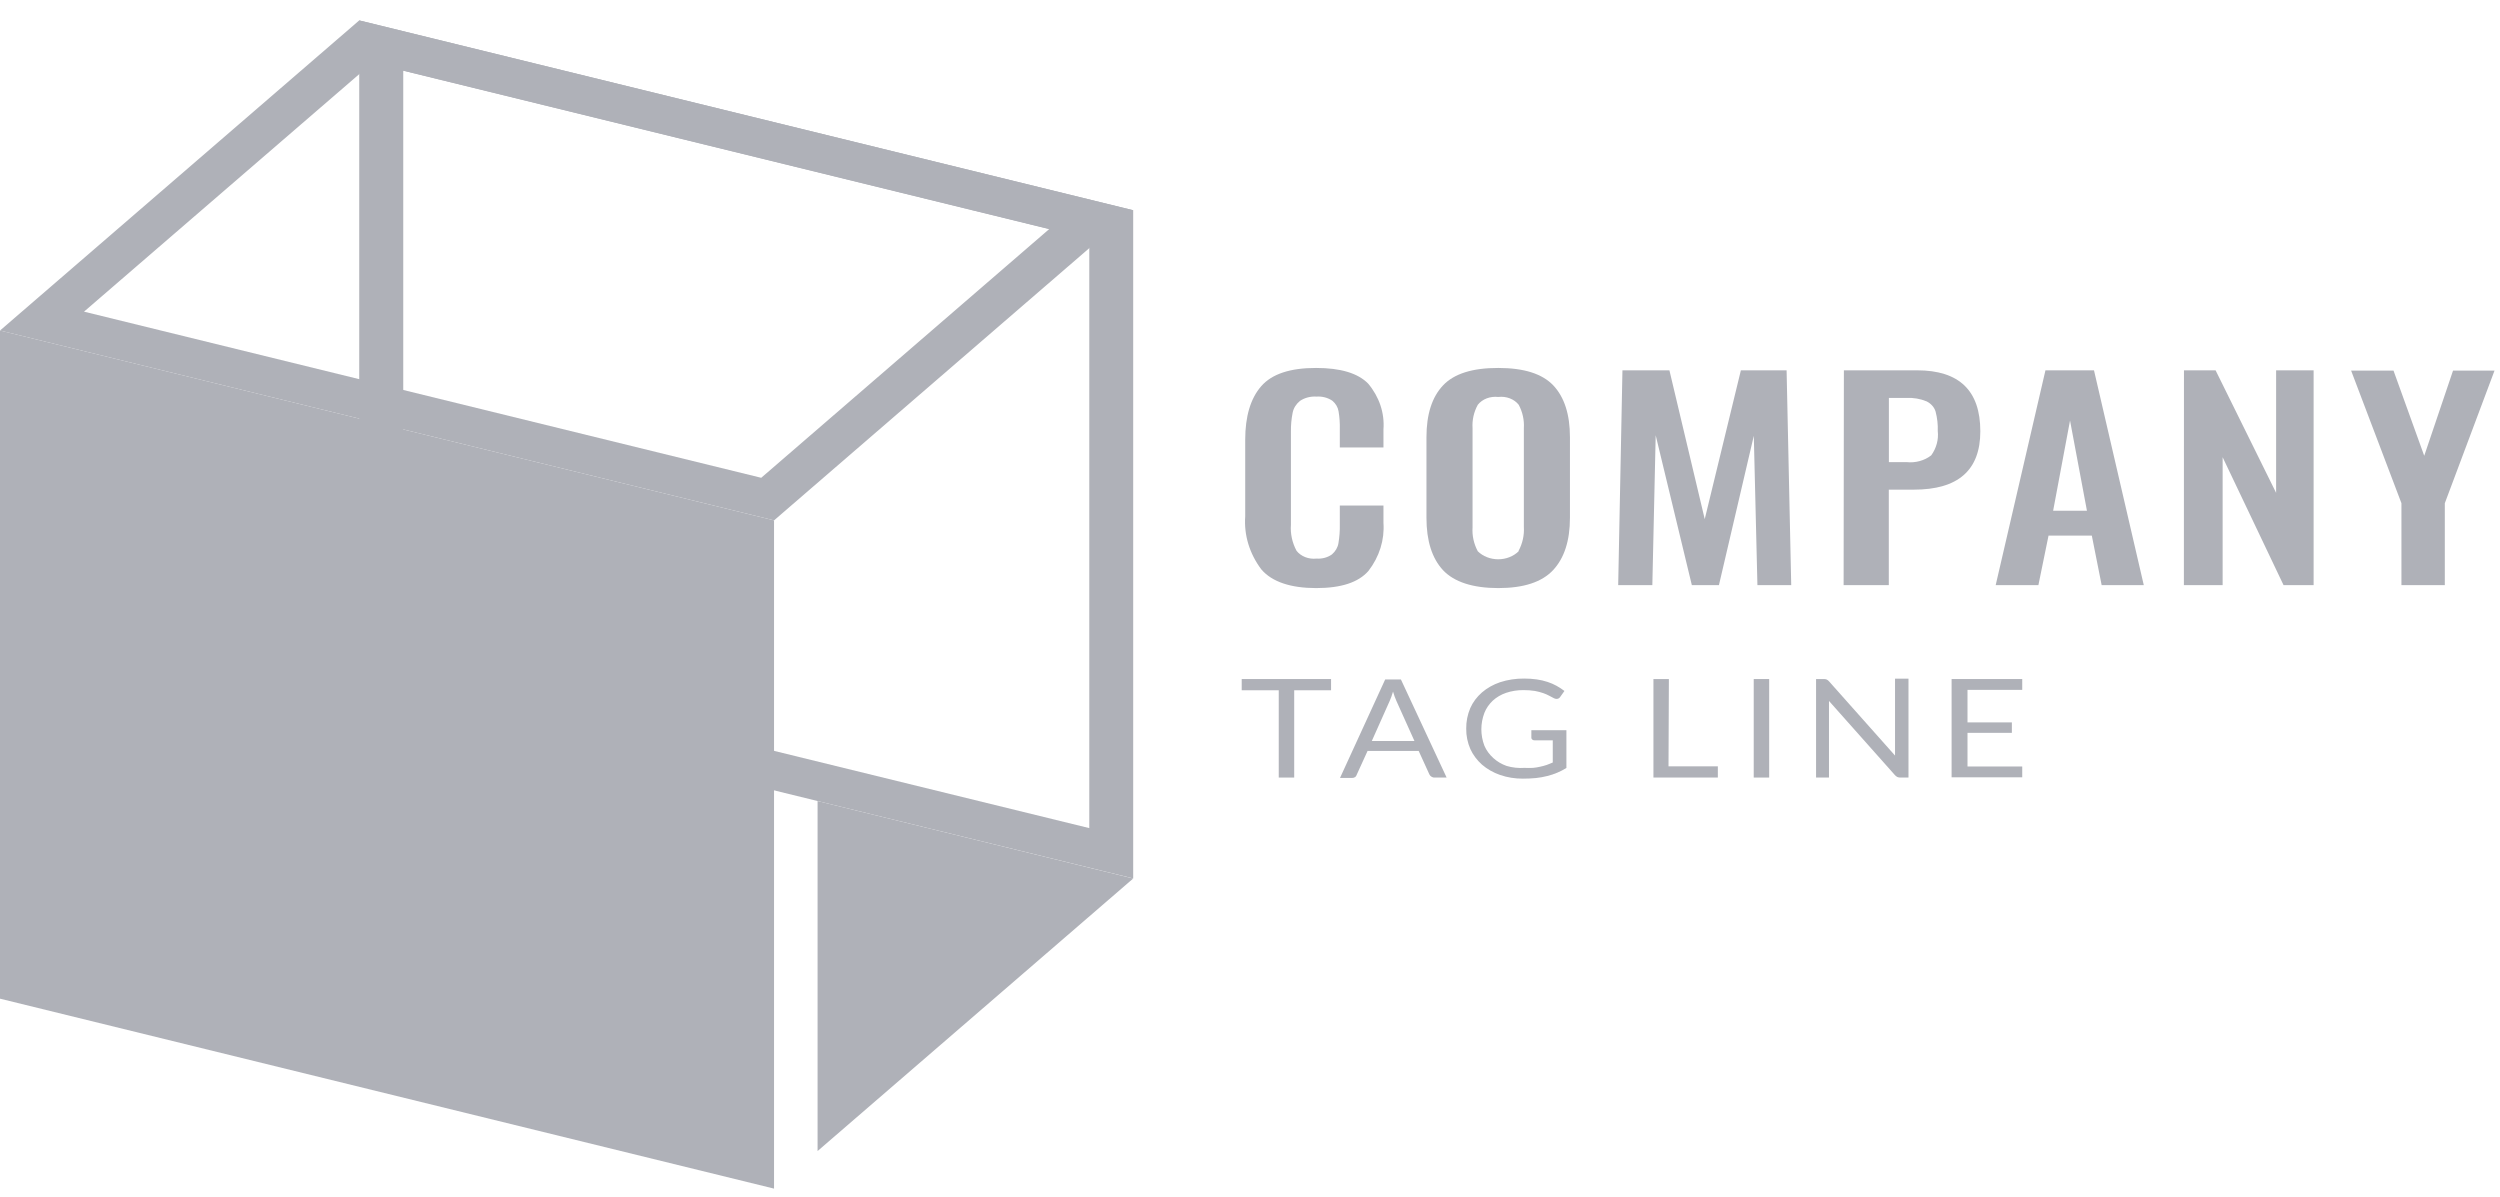
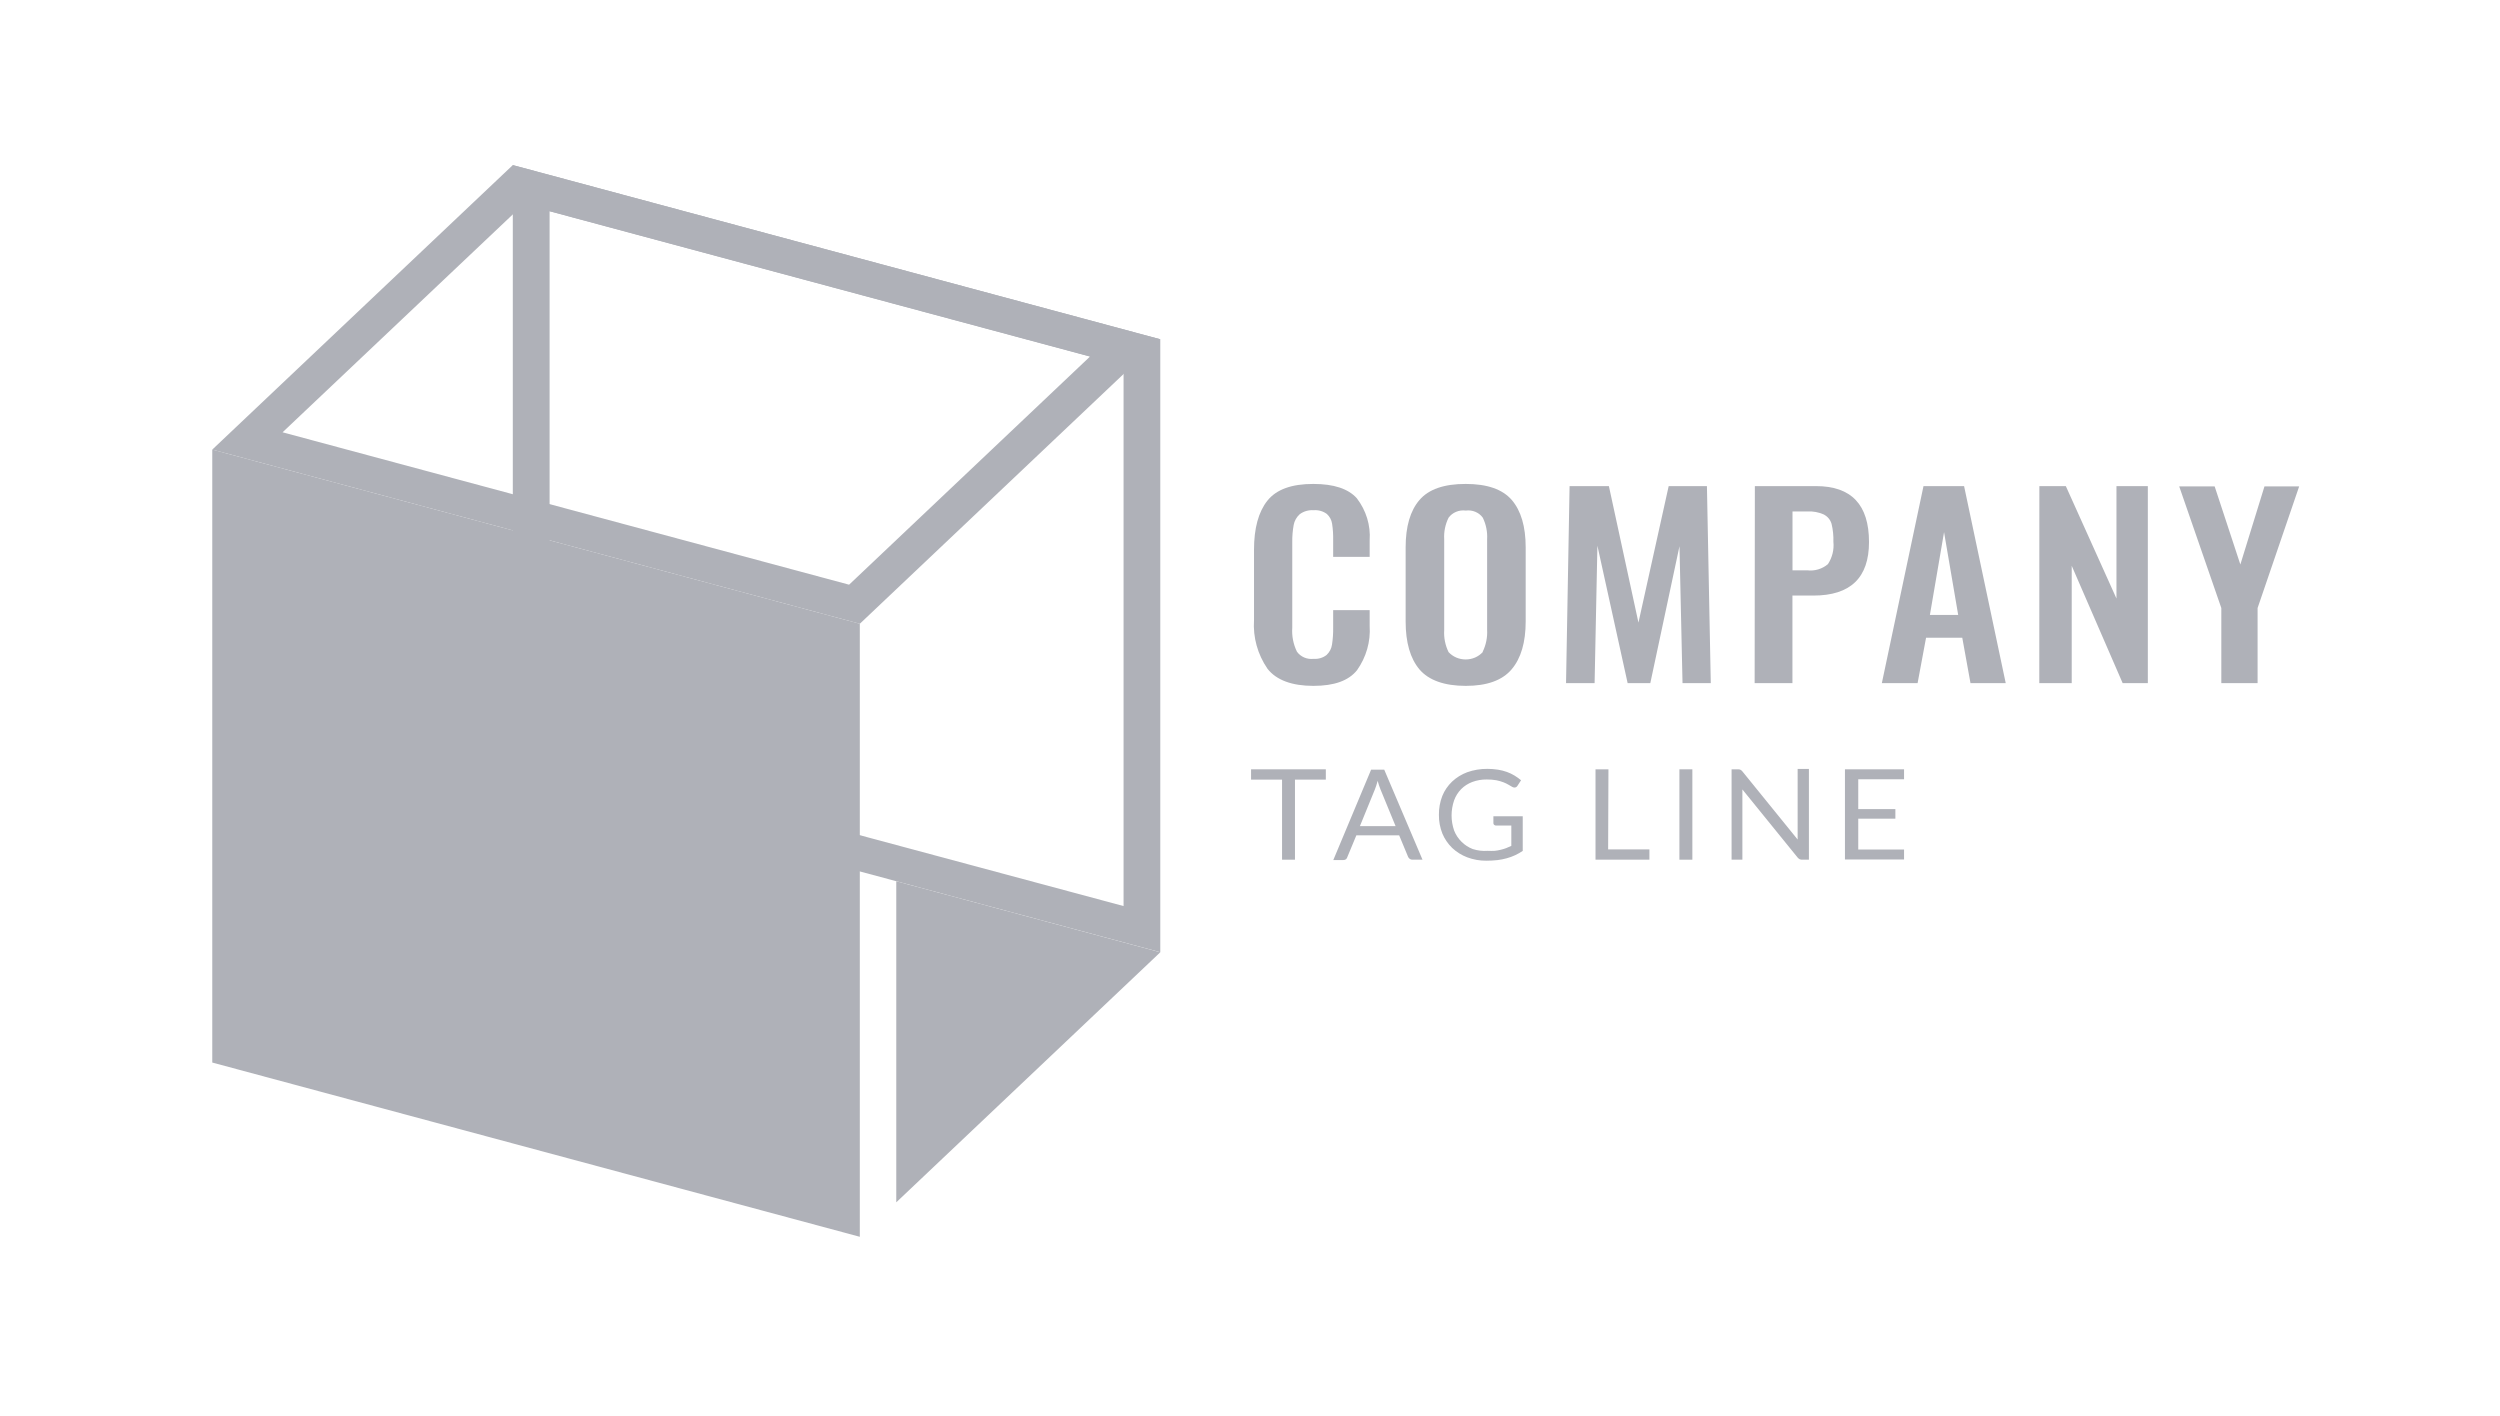
- <svg xmlns="http://www.w3.org/2000/svg" width="94" height="45" viewBox="0 0 94 45" fill="none">
-   <path d="M47.425 21.408C46.982 20.818 46.77 20.121 46.82 19.42V16.536C46.82 15.653 47.021 14.981 47.422 14.521C47.822 14.062 48.511 13.833 49.487 13.835C50.404 13.835 51.056 14.031 51.441 14.422C51.861 14.921 52.065 15.531 52.018 16.146V16.824H50.377V16.137C50.383 15.913 50.367 15.688 50.33 15.466C50.306 15.314 50.223 15.173 50.095 15.067C49.927 14.953 49.715 14.897 49.501 14.912C49.276 14.897 49.053 14.956 48.876 15.076C48.733 15.194 48.637 15.348 48.604 15.516C48.557 15.751 48.535 15.99 48.539 16.229V19.728C48.513 20.065 48.586 20.403 48.75 20.71C48.831 20.814 48.945 20.896 49.077 20.948C49.21 21 49.356 21.019 49.501 21.003C49.711 21.018 49.919 20.962 50.082 20.845C50.215 20.73 50.301 20.581 50.326 20.42C50.364 20.188 50.382 19.953 50.377 19.719V19.009H52.018V19.657C52.064 20.299 51.865 20.936 51.451 21.47C51.074 21.898 50.431 22.112 49.487 22.112C48.543 22.112 47.829 21.883 47.425 21.408Z" fill="#AFB1B8" />
-   <path d="M54.257 21.438C53.842 20.989 53.635 20.335 53.635 19.47V16.437C53.635 15.58 53.842 14.932 54.257 14.492C54.671 14.052 55.364 13.833 56.336 13.835C57.301 13.835 57.99 14.054 58.405 14.492C58.819 14.932 59.03 15.58 59.03 16.437V19.47C59.03 20.326 58.819 20.983 58.398 21.435C57.977 21.886 57.291 22.112 56.336 22.112C55.381 22.112 54.675 21.883 54.257 21.438ZM57.1 20.71C57.249 20.429 57.316 20.121 57.297 19.813V16.099C57.316 15.797 57.25 15.495 57.104 15.22C57.02 15.113 56.904 15.03 56.769 14.978C56.633 14.926 56.483 14.908 56.336 14.926C56.188 14.909 56.038 14.927 55.902 14.978C55.766 15.03 55.649 15.114 55.565 15.22C55.415 15.494 55.348 15.796 55.368 16.099V19.83C55.347 20.139 55.415 20.447 55.565 20.728C55.66 20.822 55.779 20.898 55.911 20.95C56.043 21.002 56.187 21.029 56.333 21.029C56.478 21.029 56.622 21.002 56.754 20.95C56.887 20.898 57.005 20.822 57.1 20.728V20.71Z" fill="#AFB1B8" />
-   <path d="M61.004 13.924H62.77L64.098 19.519L65.457 13.924H67.176L67.35 22H66.079L65.943 16.387L64.632 22H63.613L62.254 16.366L62.128 22H60.844L61.004 13.924Z" fill="#AFB1B8" />
-   <path d="M69.33 13.924H72.082C73.667 13.924 74.46 14.688 74.46 16.217C74.46 17.681 73.625 18.413 71.956 18.411H71.019V22H69.32L69.33 13.924ZM71.681 17.375C71.849 17.394 72.019 17.381 72.181 17.336C72.342 17.292 72.49 17.219 72.615 17.12C72.81 16.848 72.896 16.527 72.86 16.208C72.869 15.962 72.841 15.715 72.778 15.475C72.754 15.395 72.712 15.319 72.653 15.253C72.595 15.187 72.522 15.132 72.439 15.091C72.203 14.993 71.942 14.949 71.681 14.962H71.022V17.375H71.681Z" fill="#AFB1B8" />
-   <path d="M76.909 13.924H78.734L80.606 22H79.022L78.652 20.138H77.025L76.644 22H75.038L76.909 13.924ZM78.469 19.203L77.833 15.812L77.198 19.203H78.469Z" fill="#AFB1B8" />
-   <path d="M82.117 13.924H83.306L85.582 18.531V13.924H86.992V22H85.861L83.571 17.191V22H82.114L82.117 13.924Z" fill="#AFB1B8" />
-   <path d="M90.294 18.921L88.402 13.935H89.996L91.151 17.138L92.234 13.935H93.794L91.925 18.921V22H90.294V18.921Z" fill="#AFB1B8" />
-   <path d="M50.048 25.532V25.954H48.662V29.236H48.081V25.954H46.688V25.532H50.048Z" fill="#AFB1B8" />
-   <path d="M54.393 29.236H53.944C53.899 29.239 53.854 29.226 53.819 29.201C53.785 29.18 53.759 29.15 53.744 29.116L53.343 28.236H51.42L51.019 29.116C51.008 29.153 50.987 29.187 50.958 29.216C50.922 29.24 50.878 29.253 50.832 29.251H50.384L52.083 25.547H52.674L54.393 29.236ZM51.58 27.861H53.183L52.504 26.353C52.454 26.239 52.412 26.123 52.378 26.004C52.354 26.075 52.334 26.142 52.314 26.201L52.252 26.356L51.58 27.861Z" fill="#AFB1B8" />
-   <path d="M57.321 28.872C57.428 28.877 57.534 28.877 57.64 28.872C57.732 28.864 57.823 28.849 57.912 28.828C57.995 28.811 58.077 28.788 58.157 28.761C58.232 28.735 58.306 28.702 58.384 28.67V27.837H57.705C57.688 27.838 57.671 27.836 57.656 27.831C57.64 27.826 57.625 27.818 57.613 27.808C57.602 27.799 57.593 27.789 57.587 27.777C57.581 27.765 57.579 27.753 57.579 27.74V27.456H58.897V28.875C58.79 28.942 58.676 29.001 58.558 29.051C58.437 29.103 58.31 29.145 58.181 29.177C58.042 29.213 57.9 29.238 57.756 29.254C57.591 29.27 57.426 29.277 57.26 29.277C56.967 29.279 56.676 29.233 56.404 29.139C56.15 29.051 55.918 28.919 55.724 28.752C55.535 28.583 55.386 28.384 55.286 28.166C55.179 27.92 55.126 27.659 55.13 27.397C55.126 27.133 55.178 26.871 55.283 26.623C55.38 26.403 55.53 26.203 55.721 26.036C55.915 25.869 56.146 25.739 56.401 25.652C56.691 25.557 57 25.511 57.311 25.514C57.469 25.514 57.627 25.524 57.783 25.546C57.921 25.566 58.057 25.597 58.187 25.64C58.306 25.678 58.42 25.728 58.527 25.787C58.631 25.845 58.73 25.909 58.823 25.98L58.66 26.209C58.647 26.23 58.628 26.247 58.605 26.26C58.581 26.272 58.554 26.279 58.527 26.279C58.489 26.278 58.453 26.268 58.422 26.25C58.371 26.227 58.316 26.197 58.255 26.162C58.183 26.123 58.107 26.09 58.028 26.062C57.926 26.027 57.822 26 57.715 25.98C57.573 25.958 57.428 25.947 57.284 25.948C57.06 25.946 56.837 25.981 56.628 26.051C56.439 26.116 56.269 26.216 56.129 26.344C55.988 26.477 55.88 26.634 55.813 26.805C55.661 27.206 55.661 27.638 55.813 28.039C55.887 28.213 56.003 28.372 56.153 28.506C56.292 28.633 56.461 28.733 56.648 28.799C56.864 28.863 57.093 28.888 57.321 28.872Z" fill="#AFB1B8" />
-   <path d="M62.736 28.814H64.591V29.236H62.169V25.532H62.75L62.736 28.814Z" fill="#AFB1B8" />
-   <path d="M66.521 29.236H65.94V25.532H66.521V29.236Z" fill="#AFB1B8" />
-   <path d="M68.681 25.549C68.716 25.566 68.746 25.589 68.77 25.617L71.253 28.409C71.25 28.365 71.25 28.321 71.253 28.277C71.253 28.236 71.253 28.195 71.253 28.157V25.517H71.759V29.236H71.467C71.424 29.239 71.38 29.232 71.341 29.216C71.306 29.197 71.275 29.173 71.25 29.145L68.77 26.356C68.77 26.4 68.77 26.441 68.77 26.482C68.77 26.523 68.77 26.561 68.77 26.596V29.236H68.284V25.532H68.586C68.619 25.532 68.651 25.538 68.681 25.549Z" fill="#AFB1B8" />
-   <path d="M76.036 25.532V25.939H73.978V27.162H75.646V27.555H73.978V28.82H76.036V29.227H73.38V25.532H76.036Z" fill="#AFB1B8" />
-   <path d="M15.162 2.656L40.957 8.979V31.137L15.162 24.816V2.656ZM13.507 0.767V25.893L42.608 33.029V7.905L13.507 0.767Z" fill="#AFB1B8" />
-   <path d="M29.104 44.692L0 37.55V12.427L29.104 19.566V44.692Z" fill="#AFB1B8" />
-   <path d="M13.99 2.371L39.448 8.615L28.622 17.965L3.159 11.718L13.99 2.371ZM13.507 0.767L0 12.428L29.104 19.566L42.608 7.905L13.507 0.767Z" fill="#AFB1B8" />
-   <path d="M30.741 43.279L42.608 33.032L30.741 30.119V43.279Z" fill="#AFB1B8" />
+ <svg xmlns="http://www.w3.org/2000/svg" width="106" height="60" viewBox="0 0 106 60" fill="none">
+   <path d="M53.74 28.353C53.322 27.743 53.123 27.022 53.17 26.296V23.314C53.17 22.399 53.359 21.704 53.737 21.229C54.115 20.754 54.765 20.517 55.686 20.519C56.551 20.519 57.165 20.721 57.529 21.126C57.925 21.642 58.118 22.273 58.074 22.91V23.611H56.526V22.901C56.531 22.669 56.516 22.436 56.481 22.206C56.458 22.049 56.38 21.903 56.26 21.793C56.101 21.675 55.9 21.617 55.699 21.633C55.487 21.618 55.276 21.678 55.109 21.802C54.974 21.924 54.884 22.084 54.852 22.258C54.808 22.501 54.788 22.748 54.792 22.995V26.615C54.767 26.964 54.836 27.313 54.99 27.631C55.067 27.739 55.174 27.824 55.299 27.878C55.424 27.931 55.562 27.951 55.699 27.935C55.897 27.95 56.094 27.891 56.247 27.771C56.373 27.652 56.454 27.498 56.477 27.331C56.514 27.091 56.53 26.848 56.526 26.606V25.871H58.074V26.542C58.117 27.206 57.929 27.864 57.538 28.417C57.182 28.86 56.577 29.081 55.686 29.081C54.795 29.081 54.122 28.845 53.74 28.353Z" fill="#AFB1B8" />
+   <path d="M60.186 28.384C59.795 27.919 59.599 27.243 59.599 26.348V23.21C59.599 22.324 59.795 21.654 60.186 21.199C60.577 20.744 61.23 20.517 62.147 20.519C63.057 20.519 63.708 20.746 64.099 21.199C64.49 21.654 64.689 22.324 64.689 23.21V26.348C64.689 27.234 64.49 27.913 64.092 28.381C63.695 28.848 63.048 29.081 62.147 29.081C61.246 29.081 60.58 28.845 60.186 28.384ZM62.868 27.631C63.008 27.34 63.072 27.022 63.054 26.703V22.861C63.072 22.549 63.009 22.236 62.871 21.951C62.793 21.841 62.683 21.755 62.555 21.701C62.427 21.647 62.286 21.629 62.147 21.648C62.008 21.629 61.866 21.648 61.738 21.702C61.609 21.755 61.499 21.842 61.419 21.951C61.279 22.235 61.215 22.548 61.234 22.861V26.721C61.214 27.04 61.278 27.359 61.419 27.649C61.51 27.747 61.621 27.826 61.746 27.88C61.871 27.933 62.007 27.961 62.144 27.961C62.281 27.961 62.417 27.933 62.542 27.88C62.666 27.826 62.778 27.747 62.868 27.649V27.631Z" fill="#AFB1B8" />
+   <path d="M66.55 20.611H68.217L69.47 26.399L70.752 20.611H72.374L72.537 28.966H71.339L71.21 23.159L69.973 28.966H69.012L67.73 23.138L67.611 28.966H66.4L66.55 20.611Z" fill="#AFB1B8" />
+   <path d="M74.406 20.611H77.002C78.498 20.611 79.246 21.401 79.246 22.983C79.246 24.498 78.458 25.254 76.883 25.252H75.999V28.966H74.397L74.406 20.611ZM76.624 24.181C76.782 24.201 76.943 24.187 77.095 24.141C77.247 24.096 77.387 24.019 77.505 23.918C77.689 23.635 77.77 23.304 77.736 22.974C77.744 22.719 77.719 22.464 77.659 22.215C77.636 22.132 77.596 22.055 77.541 21.986C77.486 21.918 77.417 21.861 77.339 21.818C77.116 21.717 76.87 21.671 76.624 21.685H76.002V24.181H76.624Z" fill="#AFB1B8" />
+   <path d="M81.556 20.611H83.277L85.043 28.966H83.549L83.2 27.039H81.665L81.306 28.966H79.79L81.556 20.611ZM83.027 26.072L82.428 22.564L81.828 26.072H83.027Z" fill="#AFB1B8" />
+   <path d="M86.469 20.611H87.591L89.738 25.377V20.611H91.068V28.966H90.001L87.841 23.99V28.966H86.466L86.469 20.611Z" fill="#AFB1B8" />
+   <path d="M94.184 25.78L92.398 20.622H93.901L94.991 23.935L96.014 20.622H97.485L95.722 25.78V28.966H94.184V25.78Z" fill="#AFB1B8" />
+   <path d="M56.215 32.619V33.056H54.907V36.451H54.359V33.056H53.045V32.619H56.215Z" fill="#AFB1B8" />
+   <path d="M60.314 36.451H59.891C59.848 36.454 59.806 36.441 59.772 36.415C59.74 36.392 59.716 36.362 59.702 36.327L59.324 35.417H57.51L57.132 36.327C57.121 36.365 57.101 36.4 57.074 36.43C57.04 36.455 56.998 36.468 56.955 36.466H56.532L58.135 32.635H58.692L60.314 36.451ZM57.66 35.028H59.173L58.532 33.469C58.485 33.351 58.445 33.23 58.413 33.108C58.391 33.181 58.372 33.25 58.353 33.311L58.295 33.472L57.66 35.028Z" fill="#AFB1B8" />
+   <path d="M63.077 36.075C63.177 36.08 63.278 36.08 63.378 36.075C63.465 36.066 63.55 36.051 63.634 36.029C63.713 36.011 63.79 35.988 63.865 35.959C63.936 35.932 64.006 35.899 64.08 35.865V35.004H63.439C63.423 35.005 63.407 35.002 63.392 34.997C63.377 34.992 63.364 34.984 63.352 34.973C63.342 34.965 63.333 34.954 63.328 34.942C63.322 34.93 63.32 34.917 63.32 34.904V34.609H64.564V36.078C64.462 36.147 64.355 36.208 64.243 36.26C64.129 36.313 64.01 36.357 63.888 36.39C63.756 36.427 63.622 36.453 63.487 36.469C63.331 36.486 63.175 36.494 63.019 36.494C62.742 36.496 62.468 36.447 62.211 36.351C61.971 36.26 61.753 36.123 61.57 35.95C61.392 35.776 61.251 35.569 61.157 35.344C61.056 35.09 61.006 34.82 61.01 34.549C61.006 34.276 61.055 34.004 61.154 33.748C61.246 33.52 61.387 33.314 61.567 33.141C61.75 32.968 61.968 32.833 62.208 32.743C62.483 32.645 62.774 32.597 63.067 32.6C63.216 32.6 63.365 32.611 63.513 32.634C63.643 32.654 63.771 32.687 63.894 32.731C64.006 32.771 64.113 32.822 64.214 32.883C64.313 32.943 64.406 33.01 64.493 33.083L64.339 33.32C64.327 33.341 64.309 33.359 64.287 33.372C64.265 33.385 64.24 33.392 64.214 33.392C64.179 33.391 64.144 33.381 64.115 33.362C64.067 33.338 64.016 33.307 63.958 33.271C63.89 33.231 63.818 33.196 63.743 33.168C63.648 33.132 63.549 33.103 63.448 33.083C63.314 33.06 63.178 33.048 63.041 33.05C62.83 33.047 62.62 33.083 62.423 33.156C62.245 33.224 62.084 33.327 61.952 33.459C61.819 33.597 61.717 33.759 61.654 33.936C61.511 34.351 61.511 34.798 61.654 35.213C61.724 35.393 61.833 35.558 61.974 35.696C62.106 35.827 62.265 35.93 62.442 35.999C62.646 36.065 62.862 36.091 63.077 36.075Z" fill="#AFB1B8" />
+   <path d="M68.185 36.014H69.935V36.451H67.65V32.619H68.198L68.185 36.014Z" fill="#AFB1B8" />
+   <path d="M71.756 36.451H71.207V32.619H71.756V36.451Z" fill="#AFB1B8" />
+   <path d="M73.794 32.637C73.826 32.655 73.855 32.678 73.877 32.707L76.22 35.596C76.217 35.55 76.217 35.505 76.22 35.459C76.22 35.416 76.22 35.374 76.22 35.335V32.604H76.698V36.451H76.422C76.381 36.454 76.34 36.447 76.303 36.43C76.27 36.411 76.241 36.386 76.217 36.357L73.877 33.472C73.877 33.517 73.877 33.559 73.877 33.602C73.877 33.645 73.877 33.684 73.877 33.72V36.451H73.419V32.619H73.704C73.735 32.619 73.766 32.625 73.794 32.637Z" fill="#AFB1B8" />
+   <path d="M80.732 32.619V33.041H78.79V34.306H80.364V34.712H78.79V36.02H80.732V36.442H78.226V32.619H80.732Z" fill="#AFB1B8" />
+   <path d="M23.303 8.954L47.639 15.495V38.417L23.303 31.879V8.954ZM21.743 7V32.992L49.196 40.374V14.385L21.743 7Z" fill="#AFB1B8" />
+   <path d="M36.456 52.44L9 45.052V19.062L36.456 26.447V52.44Z" fill="#AFB1B8" />
+   <path d="M22.198 8.66L46.215 15.119L36.001 24.791L11.981 18.329L22.198 8.66ZM21.743 7L9 19.063L36.456 26.448L49.196 14.385L21.743 7Z" fill="#AFB1B8" />
+   <path d="M38.002 50.978L49.196 40.377L38.002 37.365V50.978Z" fill="#AFB1B8" />
</svg>
